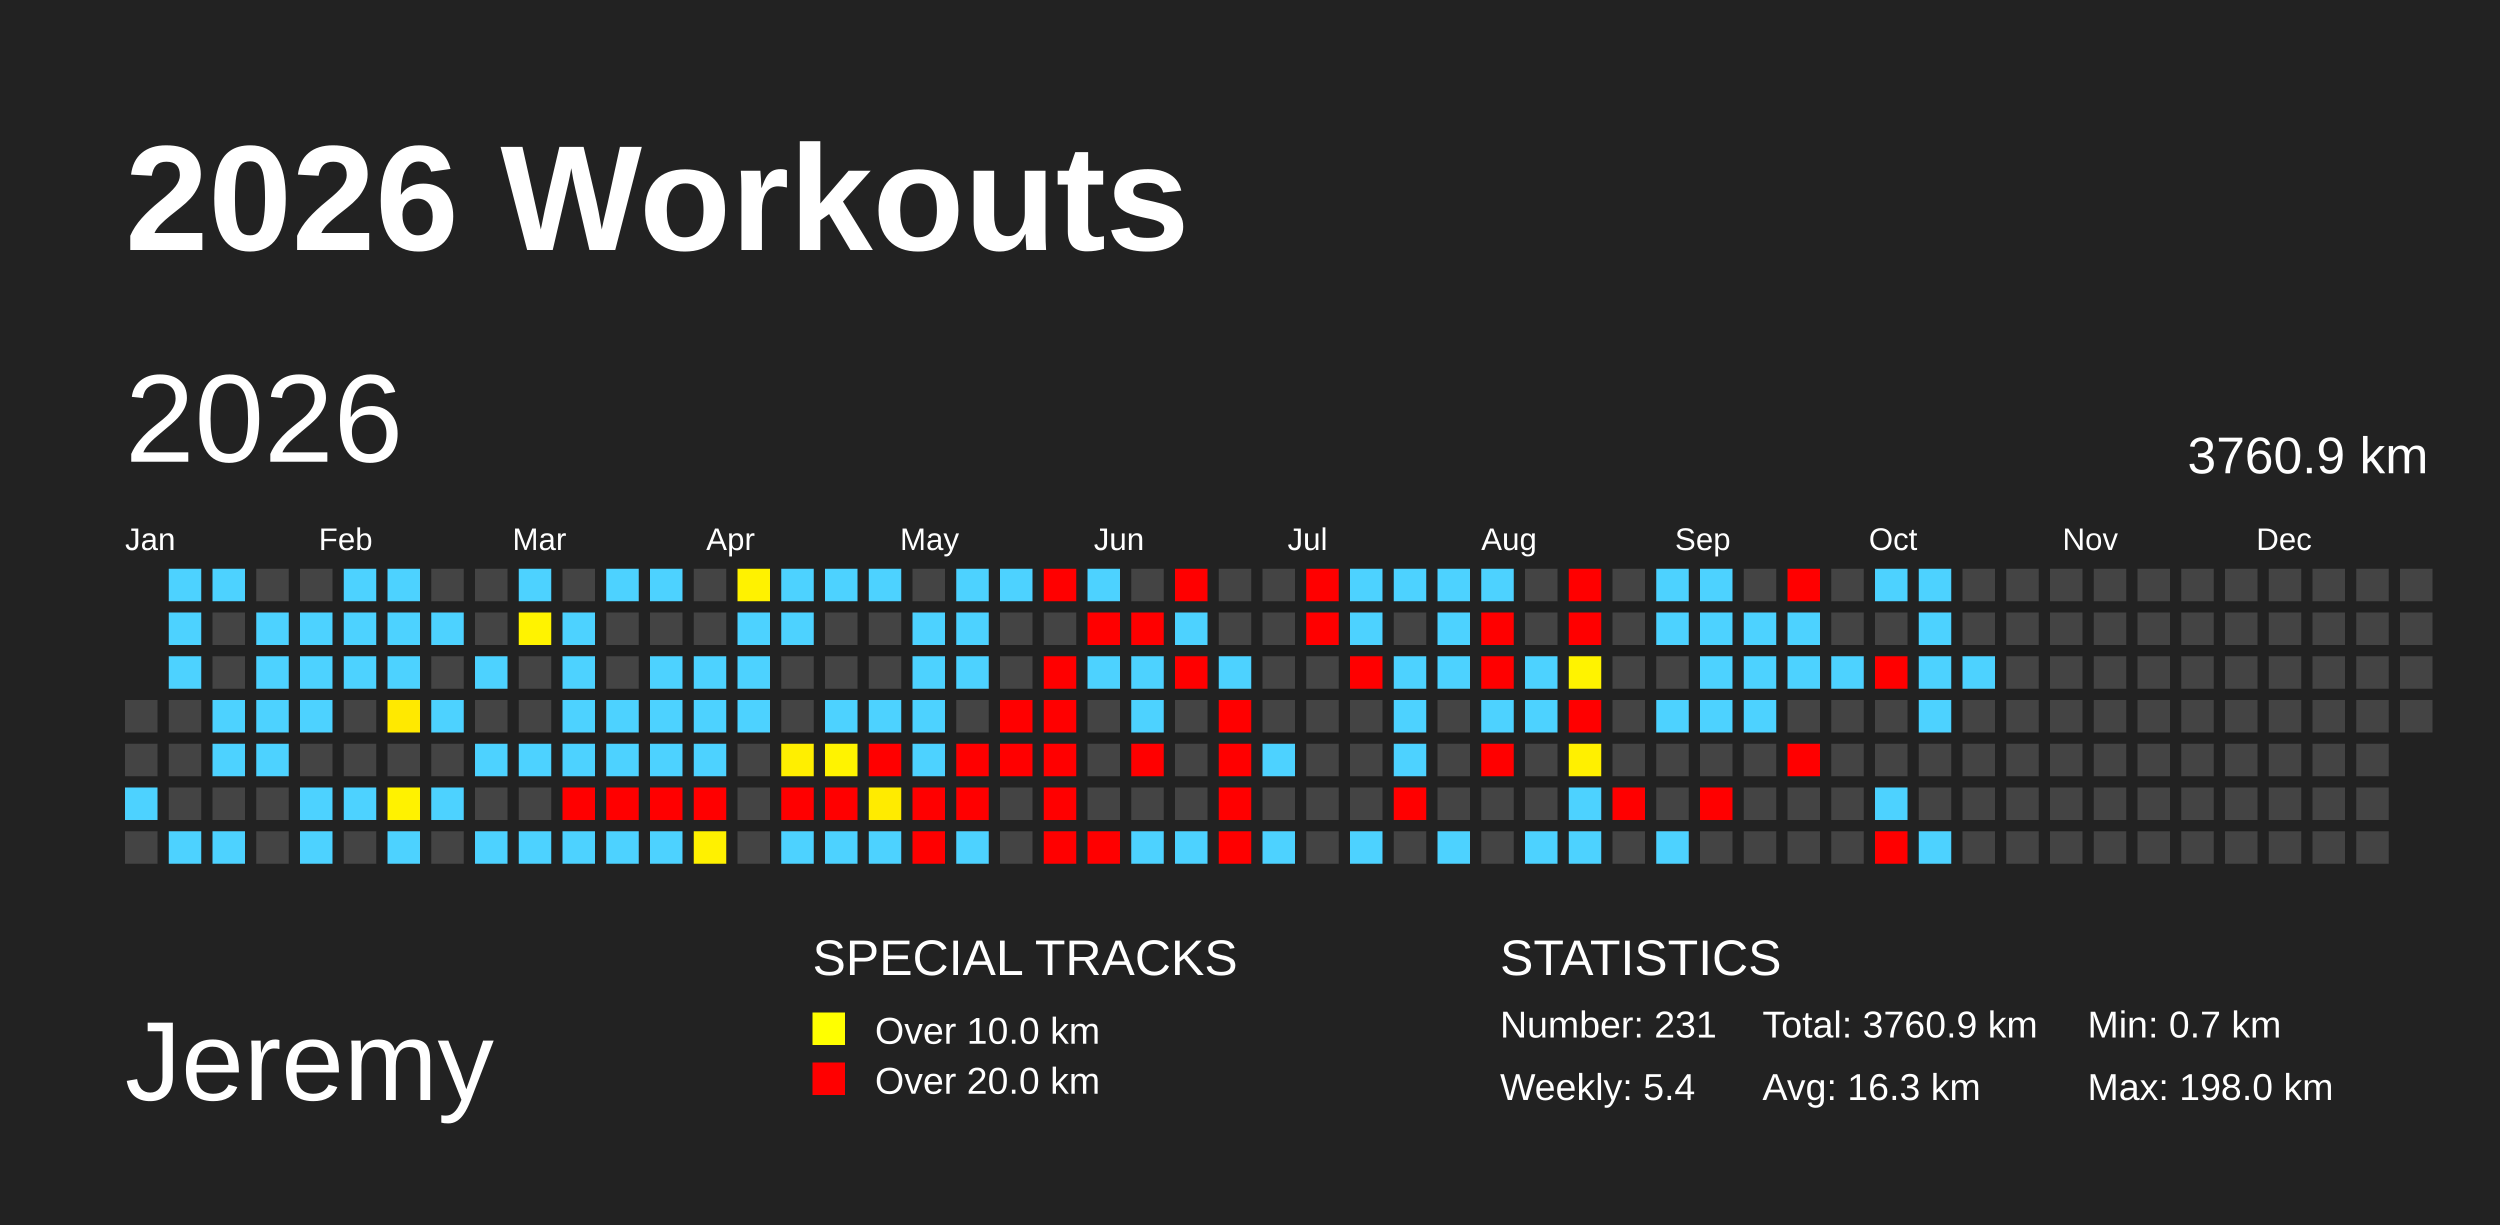
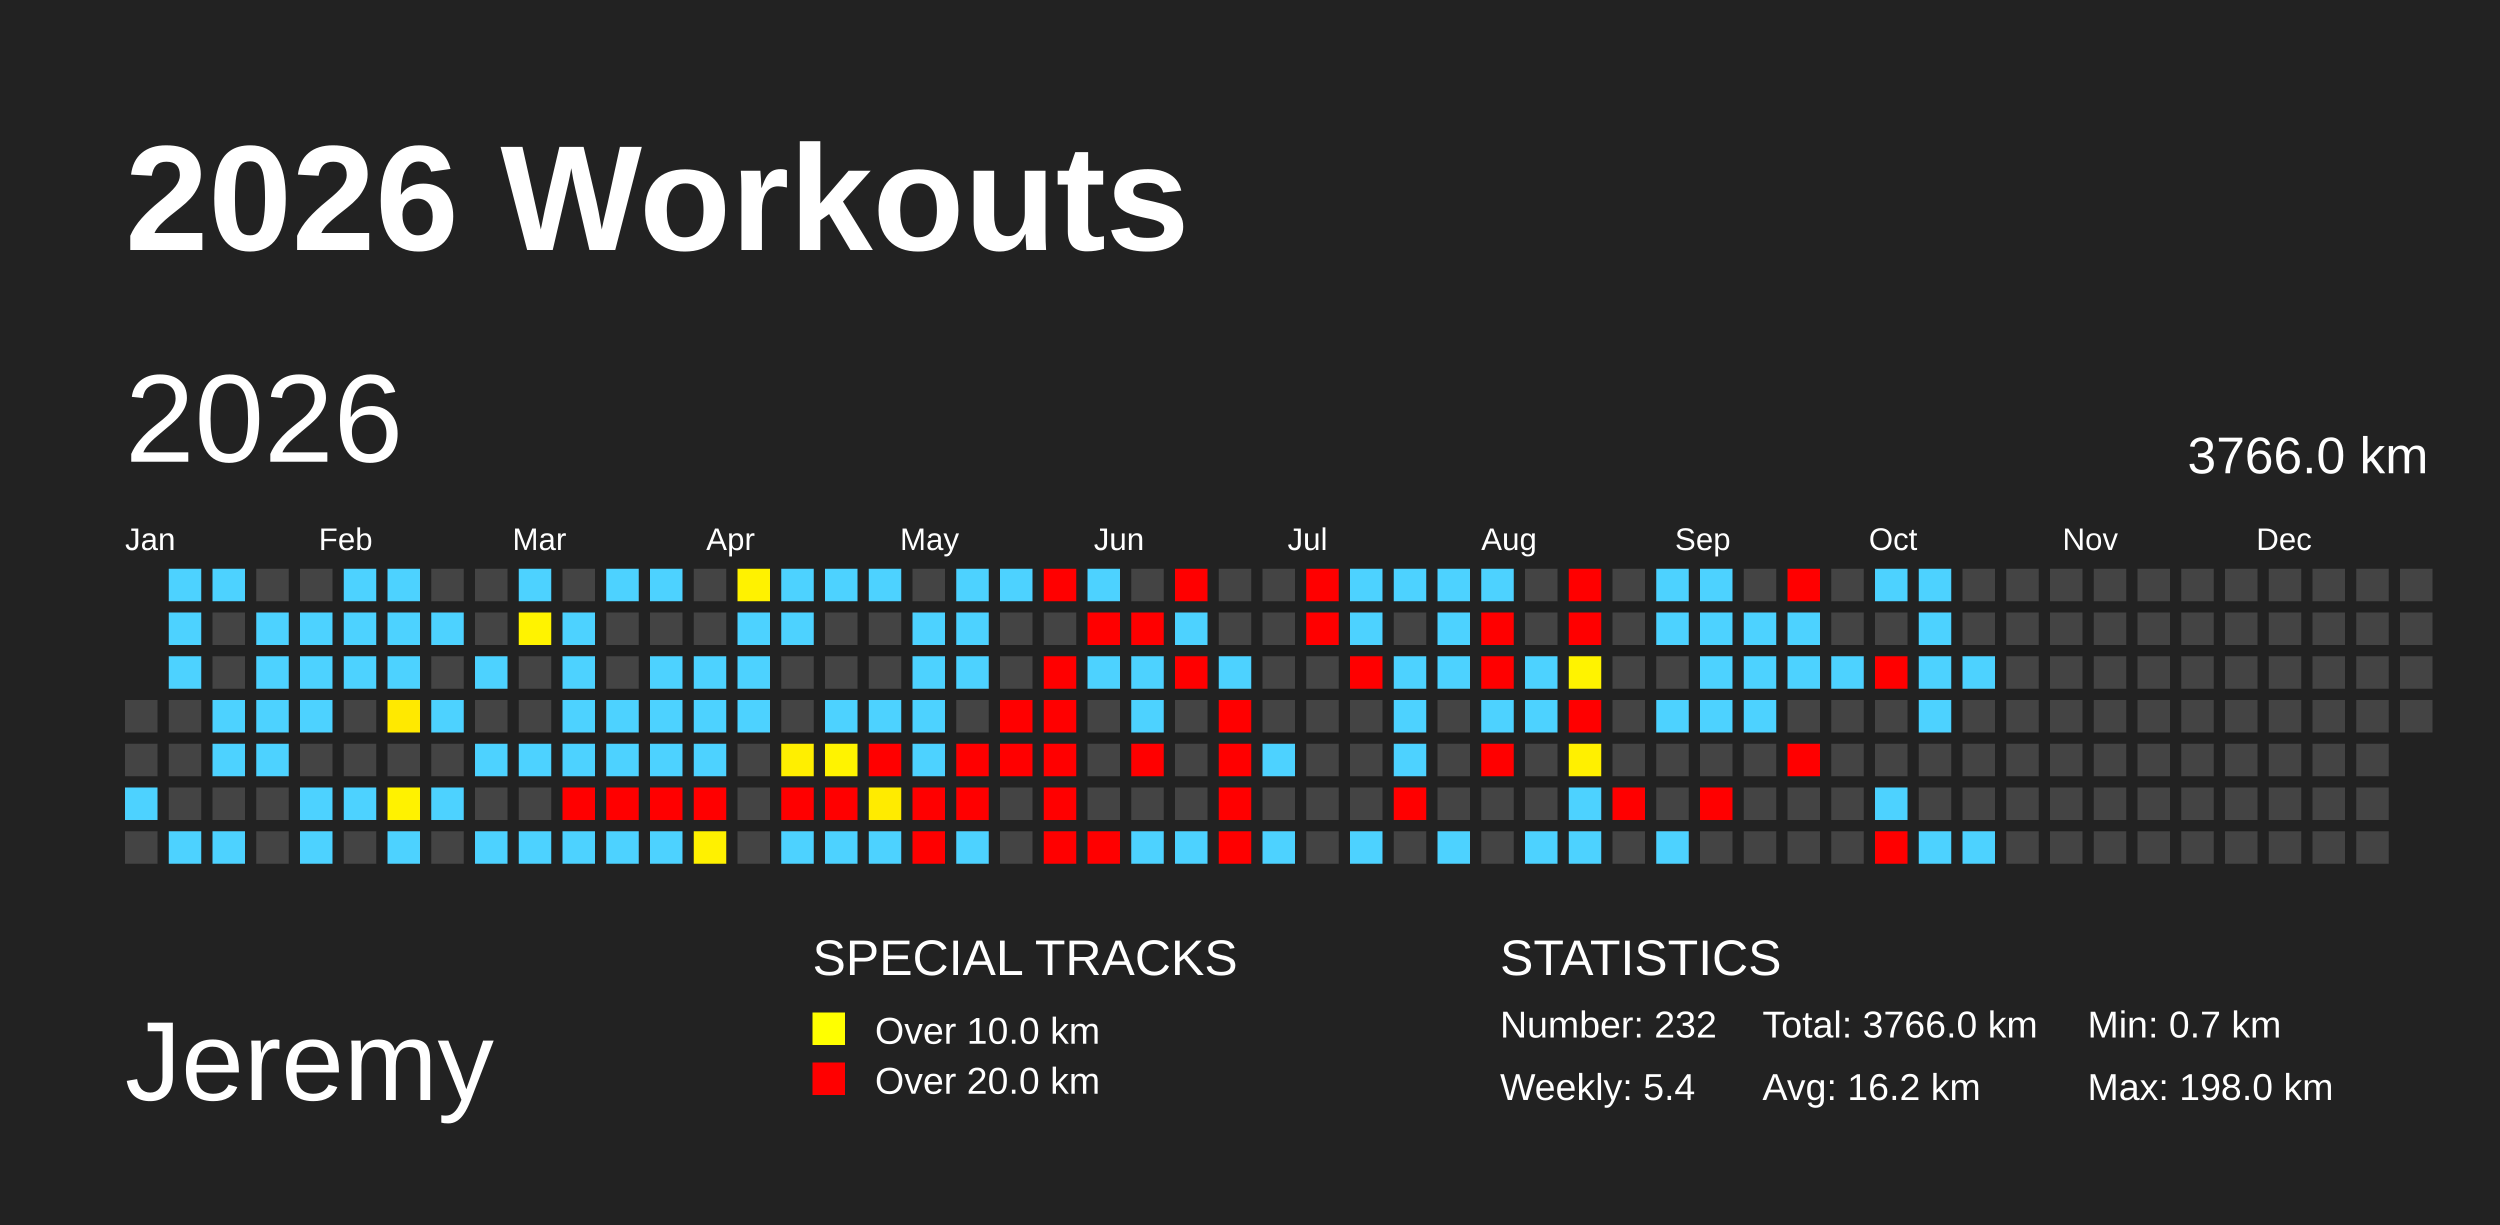
<svg xmlns="http://www.w3.org/2000/svg" baseProfile="full" height="98mm" version="1.1" viewBox="0,0,200,98" width="200mm">
  <defs>
    <pattern height="2" id="indoor-stripe" patternUnits="userSpaceOnUse" width="2">
      <line stroke="white" stroke-opacity="0.45" stroke-width="0.5" x1="0" x2="2" y1="2" y2="0" />
    </pattern>
  </defs>
  <rect fill="#222222" height="98" width="200" x="0" y="0" />
  <text fill="#FFFFFF" style="font-size:12px; font-family:Arial; font-weight:bold;" x="10" y="20">2026 Workouts</text>
  <text fill="#FFFFFF" style="font-size:9px; font-family:Arial" x="10" y="88">Jeremy</text>
  <text fill="#FFFFFF" style="font-size:4px; font-family:Arial" x="65" y="78">SPECIAL TRACKS</text>
  <rect fill="yellow" height="2.6" width="2.6" x="65" y="81" />
  <text fill="#FFFFFF" style="font-size:3px; font-family:Arial" x="70" y="83.5">Over 10.0 km</text>
  <rect fill="red" height="2.6" width="2.6" x="65" y="85" />
  <text fill="#FFFFFF" style="font-size:3px; font-family:Arial" x="70" y="87.5">Over 20.0 km</text>
  <text fill="#FFFFFF" style="font-size:4px; font-family:Arial" x="120" y="78">STATISTICS</text>
-   <text fill="#FFFFFF" style="font-size:3px; font-family:Arial" x="120" y="83">Number: 231</text>
+   <text fill="#FFFFFF" style="font-size:3px; font-family:Arial" x="120" y="83">Number: 232</text>
  <text fill="#FFFFFF" style="font-size:3px; font-family:Arial" x="120" y="88">Weekly: 5.4</text>
-   <text fill="#FFFFFF" style="font-size:3px; font-family:Arial" x="141" y="83">Total: 3760.9 km</text>
-   <text fill="#FFFFFF" style="font-size:3px; font-family:Arial" x="141" y="88">Avg: 16.3 km</text>
+   <text fill="#FFFFFF" style="font-size:3px; font-family:Arial" x="141" y="83">Total: 3766.0 km</text>
+   <text fill="#FFFFFF" style="font-size:3px; font-family:Arial" x="141" y="88">Avg: 16.2 km</text>
  <text fill="#FFFFFF" style="font-size:3px; font-family:Arial" x="167" y="83">Min: 0.7 km</text>
  <text fill="#FFFFFF" style="font-size:3px; font-family:Arial" x="167" y="88">Max: 198.0 km</text>
  <text dominant-baseline="hanging" fill="#FFFFFF" style="font-size:10.0px; font-family:Arial;" x="10" y="30">2026</text>
-   <text dominant-baseline="hanging" fill="#FFFFFF" style="font-size:4.125px; font-family:Arial;" x="175" y="35">3760.9 km</text>
+   <text dominant-baseline="hanging" fill="#FFFFFF" style="font-size:4.125px; font-family:Arial;" x="175" y="35">3766.0 km</text>
  <text fill="#FFFFFF" style="font-size:2.5px; font-family:Arial" x="10.0" y="44">Jan</text>
  <text fill="#FFFFFF" style="font-size:2.5px; font-family:Arial" x="25.5" y="44">Feb</text>
  <text fill="#FFFFFF" style="font-size:2.5px; font-family:Arial" x="41.0" y="44">Mar</text>
  <text fill="#FFFFFF" style="font-size:2.5px; font-family:Arial" x="56.5" y="44">Apr</text>
  <text fill="#FFFFFF" style="font-size:2.5px; font-family:Arial" x="72.0" y="44">May</text>
  <text fill="#FFFFFF" style="font-size:2.5px; font-family:Arial" x="87.5" y="44">Jun</text>
  <text fill="#FFFFFF" style="font-size:2.5px; font-family:Arial" x="103.0" y="44">Jul</text>
  <text fill="#FFFFFF" style="font-size:2.5px; font-family:Arial" x="118.5" y="44">Aug</text>
  <text fill="#FFFFFF" style="font-size:2.5px; font-family:Arial" x="134.0" y="44">Sep</text>
  <text fill="#FFFFFF" style="font-size:2.5px; font-family:Arial" x="149.5" y="44">Oct</text>
  <text fill="#FFFFFF" style="font-size:2.5px; font-family:Arial" x="165.0" y="44">Nov</text>
  <text fill="#FFFFFF" style="font-size:2.5px; font-family:Arial" x="180.5" y="44">Dec</text>
  <rect fill="#444444" height="2.6" width="2.6" x="10.0" y="56.0" />
  <rect fill="#444444" height="2.6" width="2.6" x="10.0" y="59.5" />
  <rect fill="#4dd2ff" height="2.6" width="2.6" x="10.0" y="63.0" />
  <rect fill="#444444" height="2.6" width="2.6" x="10.0" y="66.5" />
  <rect fill="#4dd2ff" height="2.6" width="2.6" x="13.5" y="45.5" />
  <rect fill="#4dd2ff" height="2.6" width="2.6" x="13.5" y="49.0" />
  <rect fill="#4dd2ff" height="2.6" width="2.6" x="13.5" y="52.5" />
  <rect fill="#444444" height="2.6" width="2.6" x="13.5" y="56.0" />
  <rect fill="#444444" height="2.6" width="2.6" x="13.5" y="59.5" />
  <rect fill="#444444" height="2.6" width="2.6" x="13.5" y="63.0" />
  <rect fill="#4dd2ff" height="2.6" width="2.6" x="13.5" y="66.5" />
  <rect fill="#4dd2ff" height="2.6" width="2.6" x="17.0" y="45.5" />
  <rect fill="#444444" height="2.6" width="2.6" x="17.0" y="49.0" />
  <rect fill="#444444" height="2.6" width="2.6" x="17.0" y="52.5" />
  <rect fill="#4dd2ff" height="2.6" width="2.6" x="17.0" y="56.0" />
  <rect fill="#4dd2ff" height="2.6" width="2.6" x="17.0" y="59.5" />
  <rect fill="#444444" height="2.6" width="2.6" x="17.0" y="63.0" />
  <rect fill="#4dd2ff" height="2.6" width="2.6" x="17.0" y="66.5" />
  <rect fill="#444444" height="2.6" width="2.6" x="20.5" y="45.5" />
  <rect fill="#4dd2ff" height="2.6" width="2.6" x="20.5" y="49.0" />
  <rect fill="#4dd2ff" height="2.6" width="2.6" x="20.5" y="52.5" />
  <rect fill="#4dd2ff" height="2.6" width="2.6" x="20.5" y="56.0" />
  <rect fill="#4dd2ff" height="2.6" width="2.6" x="20.5" y="59.5" />
  <rect fill="#444444" height="2.6" width="2.6" x="20.5" y="63.0" />
  <rect fill="#444444" height="2.6" width="2.6" x="20.5" y="66.5" />
  <rect fill="#444444" height="2.6" width="2.6" x="24.0" y="45.5" />
  <rect fill="#4dd2ff" height="2.6" width="2.6" x="24.0" y="49.0" />
  <rect fill="#4dd2ff" height="2.6" width="2.6" x="24.0" y="52.5" />
  <rect fill="#4dd2ff" height="2.6" width="2.6" x="24.0" y="56.0" />
  <rect fill="#444444" height="2.6" width="2.6" x="24.0" y="59.5" />
  <rect fill="#4dd2ff" height="2.6" width="2.6" x="24.0" y="63.0" />
  <rect fill="#4dd2ff" height="2.6" width="2.6" x="24.0" y="66.5" />
  <rect fill="#4dd2ff" height="2.6" width="2.6" x="27.5" y="45.5" />
  <rect fill="#4dd2ff" height="2.6" width="2.6" x="27.5" y="49.0" />
  <rect fill="#4dd2ff" height="2.6" width="2.6" x="27.5" y="52.5" />
  <rect fill="#444444" height="2.6" width="2.6" x="27.5" y="56.0" />
  <rect fill="#444444" height="2.6" width="2.6" x="27.5" y="59.5" />
  <rect fill="#4dd2ff" height="2.6" width="2.6" x="27.5" y="63.0" />
  <rect fill="#444444" height="2.6" width="2.6" x="27.5" y="66.5" />
  <rect fill="#4dd2ff" height="2.6" width="2.6" x="31.0" y="45.5" />
  <rect fill="#4dd2ff" height="2.6" width="2.6" x="31.0" y="49.0" />
  <rect fill="#4dd2ff" height="2.6" width="2.6" x="31.0" y="52.5" />
  <rect fill="#ffe900" height="2.6" width="2.6" x="31.0" y="56.0" />
  <rect fill="#444444" height="2.6" width="2.6" x="31.0" y="59.5" />
  <rect fill="#fff200" height="2.6" width="2.6" x="31.0" y="63.0" />
  <rect fill="#4dd2ff" height="2.6" width="2.6" x="31.0" y="66.5" />
  <rect fill="#444444" height="2.6" width="2.6" x="34.5" y="45.5" />
  <rect fill="#4dd2ff" height="2.6" width="2.6" x="34.5" y="49.0" />
  <rect fill="#444444" height="2.6" width="2.6" x="34.5" y="52.5" />
  <rect fill="#4dd2ff" height="2.6" width="2.6" x="34.5" y="56.0" />
  <rect fill="#444444" height="2.6" width="2.6" x="34.5" y="59.5" />
  <rect fill="#4dd2ff" height="2.6" width="2.6" x="34.5" y="63.0" />
  <rect fill="#444444" height="2.6" width="2.6" x="34.5" y="66.5" />
  <rect fill="#444444" height="2.6" width="2.6" x="38.0" y="45.5" />
  <rect fill="#444444" height="2.6" width="2.6" x="38.0" y="49.0" />
  <rect fill="#4dd2ff" height="2.6" width="2.6" x="38.0" y="52.5" />
  <rect fill="#444444" height="2.6" width="2.6" x="38.0" y="56.0" />
  <rect fill="#4dd2ff" height="2.6" width="2.6" x="38.0" y="59.5" />
  <rect fill="#444444" height="2.6" width="2.6" x="38.0" y="63.0" />
  <rect fill="#4dd2ff" height="2.6" width="2.6" x="38.0" y="66.5" />
  <rect fill="#4dd2ff" height="2.6" width="2.6" x="41.5" y="45.5" />
  <rect fill="#fff300" height="2.6" width="2.6" x="41.5" y="49.0" />
  <rect fill="#444444" height="2.6" width="2.6" x="41.5" y="52.5" />
  <rect fill="#444444" height="2.6" width="2.6" x="41.5" y="56.0" />
  <rect fill="#4dd2ff" height="2.6" width="2.6" x="41.5" y="59.5" />
  <rect fill="#444444" height="2.6" width="2.6" x="41.5" y="63.0" />
  <rect fill="#4dd2ff" height="2.6" width="2.6" x="41.5" y="66.5" />
  <rect fill="#444444" height="2.6" width="2.6" x="45.0" y="45.5" />
  <rect fill="#4dd2ff" height="2.6" width="2.6" x="45.0" y="49.0" />
  <rect fill="#4dd2ff" height="2.6" width="2.6" x="45.0" y="52.5" />
  <rect fill="#4dd2ff" height="2.6" width="2.6" x="45.0" y="56.0" />
  <rect fill="#4dd2ff" height="2.6" width="2.6" x="45.0" y="59.5" />
  <rect fill="red" height="2.6" width="2.6" x="45.0" y="63.0" />
  <rect fill="#4dd2ff" height="2.6" width="2.6" x="45.0" y="66.5" />
  <rect fill="#4dd2ff" height="2.6" width="2.6" x="48.5" y="45.5" />
  <rect fill="#444444" height="2.6" width="2.6" x="48.5" y="49.0" />
  <rect fill="#444444" height="2.6" width="2.6" x="48.5" y="52.5" />
  <rect fill="#4dd2ff" height="2.6" width="2.6" x="48.5" y="56.0" />
  <rect fill="#4dd2ff" height="2.6" width="2.6" x="48.5" y="59.5" />
  <rect fill="red" height="2.6" width="2.6" x="48.5" y="63.0" />
  <rect fill="#4dd2ff" height="2.6" width="2.6" x="48.5" y="66.5" />
  <rect fill="#4dd2ff" height="2.6" width="2.6" x="52.0" y="45.5" />
  <rect fill="#444444" height="2.6" width="2.6" x="52.0" y="49.0" />
  <rect fill="#4dd2ff" height="2.6" width="2.6" x="52.0" y="52.5" />
  <rect fill="#4dd2ff" height="2.6" width="2.6" x="52.0" y="56.0" />
  <rect fill="#4dd2ff" height="2.6" width="2.6" x="52.0" y="59.5" />
  <rect fill="red" height="2.6" width="2.6" x="52.0" y="63.0" />
  <rect fill="#4dd2ff" height="2.6" width="2.6" x="52.0" y="66.5" />
  <rect fill="#444444" height="2.6" width="2.6" x="55.5" y="45.5" />
  <rect fill="#444444" height="2.6" width="2.6" x="55.5" y="49.0" />
  <rect fill="#4dd2ff" height="2.6" width="2.6" x="55.5" y="52.5" />
  <rect fill="#4dd2ff" height="2.6" width="2.6" x="55.5" y="56.0" />
  <rect fill="#4dd2ff" height="2.6" width="2.6" x="55.5" y="59.5" />
  <rect fill="red" height="2.6" width="2.6" x="55.5" y="63.0" />
  <rect fill="#fff100" height="2.6" width="2.6" x="55.5" y="66.5" />
  <rect fill="#fff200" height="2.6" width="2.6" x="59.0" y="45.5" />
  <rect fill="#4dd2ff" height="2.6" width="2.6" x="59.0" y="49.0" />
  <rect fill="#4dd2ff" height="2.6" width="2.6" x="59.0" y="52.5" />
  <rect fill="#4dd2ff" height="2.6" width="2.6" x="59.0" y="56.0" />
  <rect fill="#444444" height="2.6" width="2.6" x="59.0" y="59.5" />
  <rect fill="#444444" height="2.6" width="2.6" x="59.0" y="63.0" />
  <rect fill="#444444" height="2.6" width="2.6" x="59.0" y="66.5" />
  <rect fill="#4dd2ff" height="2.6" width="2.6" x="62.5" y="45.5" />
  <rect fill="#4dd2ff" height="2.6" width="2.6" x="62.5" y="49.0" />
  <rect fill="#444444" height="2.6" width="2.6" x="62.5" y="52.5" />
  <rect fill="#444444" height="2.6" width="2.6" x="62.5" y="56.0" />
  <rect fill="#ffef00" height="2.6" width="2.6" x="62.5" y="59.5" />
  <rect fill="red" height="2.6" width="2.6" x="62.5" y="63.0" />
  <rect fill="#4dd2ff" height="2.6" width="2.6" x="62.5" y="66.5" />
  <rect fill="#4dd2ff" height="2.6" width="2.6" x="66.0" y="45.5" />
  <rect fill="#444444" height="2.6" width="2.6" x="66.0" y="49.0" />
  <rect fill="#444444" height="2.6" width="2.6" x="66.0" y="52.5" />
  <rect fill="#4dd2ff" height="2.6" width="2.6" x="66.0" y="56.0" />
  <rect fill="#fff300" height="2.6" width="2.6" x="66.0" y="59.5" />
  <rect fill="red" height="2.6" width="2.6" x="66.0" y="63.0" />
  <rect fill="#4dd2ff" height="2.6" width="2.6" x="66.0" y="66.5" />
  <rect fill="#4dd2ff" height="2.6" width="2.6" x="69.5" y="45.5" />
  <rect fill="#444444" height="2.6" width="2.6" x="69.5" y="49.0" />
  <rect fill="#444444" height="2.6" width="2.6" x="69.5" y="52.5" />
  <rect fill="#4dd2ff" height="2.6" width="2.6" x="69.5" y="56.0" />
  <rect fill="red" height="2.6" width="2.6" x="69.5" y="59.5" />
  <rect fill="#ffeb00" height="2.6" width="2.6" x="69.5" y="63.0" />
  <rect fill="#4dd2ff" height="2.6" width="2.6" x="69.5" y="66.5" />
  <rect fill="#444444" height="2.6" width="2.6" x="73.0" y="45.5" />
  <rect fill="#4dd2ff" height="2.6" width="2.6" x="73.0" y="49.0" />
  <rect fill="#4dd2ff" height="2.6" width="2.6" x="73.0" y="52.5" />
  <rect fill="#4dd2ff" height="2.6" width="2.6" x="73.0" y="56.0" />
  <rect fill="#4dd2ff" height="2.6" width="2.6" x="73.0" y="59.5" />
  <rect fill="red" height="2.6" width="2.6" x="73.0" y="63.0" />
  <rect fill="red" height="2.6" width="2.6" x="73.0" y="66.5" />
  <rect fill="#4dd2ff" height="2.6" width="2.6" x="76.5" y="45.5" />
  <rect fill="#4dd2ff" height="2.6" width="2.6" x="76.5" y="49.0" />
  <rect fill="#4dd2ff" height="2.6" width="2.6" x="76.5" y="52.5" />
  <rect fill="#444444" height="2.6" width="2.6" x="76.5" y="56.0" />
  <rect fill="red" height="2.6" width="2.6" x="76.5" y="59.5" />
  <rect fill="red" height="2.6" width="2.6" x="76.5" y="63.0" />
  <rect fill="#4dd2ff" height="2.6" width="2.6" x="76.5" y="66.5" />
  <rect fill="#4dd2ff" height="2.6" width="2.6" x="80.0" y="45.5" />
  <rect fill="#444444" height="2.6" width="2.6" x="80.0" y="49.0" />
  <rect fill="#444444" height="2.6" width="2.6" x="80.0" y="52.5" />
  <rect fill="red" height="2.6" width="2.6" x="80.0" y="56.0" />
  <rect fill="red" height="2.6" width="2.6" x="80.0" y="59.5" />
  <rect fill="#444444" height="2.6" width="2.6" x="80.0" y="63.0" />
  <rect fill="#444444" height="2.6" width="2.6" x="80.0" y="66.5" />
  <rect fill="red" height="2.6" width="2.6" x="83.5" y="45.5" />
  <rect fill="#444444" height="2.6" width="2.6" x="83.5" y="49.0" />
  <rect fill="red" height="2.6" width="2.6" x="83.5" y="52.5" />
  <rect fill="red" height="2.6" width="2.6" x="83.5" y="56.0" />
  <rect fill="red" height="2.6" width="2.6" x="83.5" y="59.5" />
  <rect fill="red" height="2.6" width="2.6" x="83.5" y="63.0" />
  <rect fill="red" height="2.6" width="2.6" x="83.5" y="66.5" />
  <rect fill="#4dd2ff" height="2.6" width="2.6" x="87.0" y="45.5" />
  <rect fill="red" height="2.6" width="2.6" x="87.0" y="49.0" />
  <rect fill="#4dd2ff" height="2.6" width="2.6" x="87.0" y="52.5" />
  <rect fill="#444444" height="2.6" width="2.6" x="87.0" y="56.0" />
  <rect fill="#444444" height="2.6" width="2.6" x="87.0" y="59.5" />
  <rect fill="#444444" height="2.6" width="2.6" x="87.0" y="63.0" />
  <rect fill="red" height="2.6" width="2.6" x="87.0" y="66.5" />
  <rect fill="#444444" height="2.6" width="2.6" x="90.5" y="45.5" />
  <rect fill="red" height="2.6" width="2.6" x="90.5" y="49.0" />
  <rect fill="#4dd2ff" height="2.6" width="2.6" x="90.5" y="52.5" />
  <rect fill="#4dd2ff" height="2.6" width="2.6" x="90.5" y="56.0" />
  <rect fill="red" height="2.6" width="2.6" x="90.5" y="59.5" />
  <rect fill="#444444" height="2.6" width="2.6" x="90.5" y="63.0" />
  <rect fill="#4dd2ff" height="2.6" width="2.6" x="90.5" y="66.5" />
  <rect fill="red" height="2.6" width="2.6" x="94.0" y="45.5" />
  <rect fill="#4dd2ff" height="2.6" width="2.6" x="94.0" y="49.0" />
  <rect fill="red" height="2.6" width="2.6" x="94.0" y="52.5" />
  <rect fill="#444444" height="2.6" width="2.6" x="94.0" y="56.0" />
  <rect fill="#444444" height="2.6" width="2.6" x="94.0" y="59.5" />
  <rect fill="#444444" height="2.6" width="2.6" x="94.0" y="63.0" />
  <rect fill="#4dd2ff" height="2.6" width="2.6" x="94.0" y="66.5" />
  <rect fill="#444444" height="2.6" width="2.6" x="97.5" y="45.5" />
  <rect fill="#444444" height="2.6" width="2.6" x="97.5" y="49.0" />
  <rect fill="#4dd2ff" height="2.6" width="2.6" x="97.5" y="52.5" />
  <rect fill="red" height="2.6" width="2.6" x="97.5" y="56.0" />
  <rect fill="red" height="2.6" width="2.6" x="97.5" y="59.5" />
  <rect fill="red" height="2.6" width="2.6" x="97.5" y="63.0" />
  <rect fill="red" height="2.6" width="2.6" x="97.5" y="66.5" />
  <rect fill="#444444" height="2.6" width="2.6" x="101.0" y="45.5" />
  <rect fill="#444444" height="2.6" width="2.6" x="101.0" y="49.0" />
  <rect fill="#444444" height="2.6" width="2.6" x="101.0" y="52.5" />
  <rect fill="#444444" height="2.6" width="2.6" x="101.0" y="56.0" />
  <rect fill="#4dd2ff" height="2.6" width="2.6" x="101.0" y="59.5" />
  <rect fill="#444444" height="2.6" width="2.6" x="101.0" y="63.0" />
  <rect fill="#4dd2ff" height="2.6" width="2.6" x="101.0" y="66.5" />
  <rect fill="red" height="2.6" width="2.6" x="104.5" y="45.5" />
  <rect fill="red" height="2.6" width="2.6" x="104.5" y="49.0" />
  <rect fill="#444444" height="2.6" width="2.6" x="104.5" y="52.5" />
  <rect fill="#444444" height="2.6" width="2.6" x="104.5" y="56.0" />
  <rect fill="#444444" height="2.6" width="2.6" x="104.5" y="59.5" />
  <rect fill="#444444" height="2.6" width="2.6" x="104.5" y="63.0" />
  <rect fill="#444444" height="2.6" width="2.6" x="104.5" y="66.5" />
  <rect fill="#4dd2ff" height="2.6" width="2.6" x="108.0" y="45.5" />
  <rect fill="#4dd2ff" height="2.6" width="2.6" x="108.0" y="49.0" />
  <rect fill="red" height="2.6" width="2.6" x="108.0" y="52.5" />
  <rect fill="#444444" height="2.6" width="2.6" x="108.0" y="56.0" />
  <rect fill="#444444" height="2.6" width="2.6" x="108.0" y="59.5" />
  <rect fill="#444444" height="2.6" width="2.6" x="108.0" y="63.0" />
  <rect fill="#4dd2ff" height="2.6" width="2.6" x="108.0" y="66.5" />
  <rect fill="#4dd2ff" height="2.6" width="2.6" x="111.5" y="45.5" />
  <rect fill="#444444" height="2.6" width="2.6" x="111.5" y="49.0" />
  <rect fill="#4dd2ff" height="2.6" width="2.6" x="111.5" y="52.5" />
  <rect fill="#4dd2ff" height="2.6" width="2.6" x="111.5" y="56.0" />
  <rect fill="#4dd2ff" height="2.6" width="2.6" x="111.5" y="59.5" />
  <rect fill="red" height="2.6" width="2.6" x="111.5" y="63.0" />
  <rect fill="#444444" height="2.6" width="2.6" x="111.5" y="66.5" />
  <rect fill="#4dd2ff" height="2.6" width="2.6" x="115.0" y="45.5" />
  <rect fill="#4dd2ff" height="2.6" width="2.6" x="115.0" y="49.0" />
  <rect fill="#4dd2ff" height="2.6" width="2.6" x="115.0" y="52.5" />
  <rect fill="#444444" height="2.6" width="2.6" x="115.0" y="56.0" />
  <rect fill="#444444" height="2.6" width="2.6" x="115.0" y="59.5" />
  <rect fill="#444444" height="2.6" width="2.6" x="115.0" y="63.0" />
  <rect fill="#4dd2ff" height="2.6" width="2.6" x="115.0" y="66.5" />
  <rect fill="#4dd2ff" height="2.6" width="2.6" x="118.5" y="45.5" />
  <rect fill="red" height="2.6" width="2.6" x="118.5" y="49.0" />
  <rect fill="red" height="2.6" width="2.6" x="118.5" y="52.5" />
  <rect fill="#4dd2ff" height="2.6" width="2.6" x="118.5" y="56.0" />
  <rect fill="red" height="2.6" width="2.6" x="118.5" y="59.5" />
  <rect fill="#444444" height="2.6" width="2.6" x="118.5" y="63.0" />
  <rect fill="#444444" height="2.6" width="2.6" x="118.5" y="66.5" />
  <rect fill="#444444" height="2.6" width="2.6" x="122.0" y="45.5" />
  <rect fill="#444444" height="2.6" width="2.6" x="122.0" y="49.0" />
  <rect fill="#4dd2ff" height="2.6" width="2.6" x="122.0" y="52.5" />
  <rect fill="#4dd2ff" height="2.6" width="2.6" x="122.0" y="56.0" />
  <rect fill="#444444" height="2.6" width="2.6" x="122.0" y="59.5" />
  <rect fill="#444444" height="2.6" width="2.6" x="122.0" y="63.0" />
  <rect fill="#4dd2ff" height="2.6" width="2.6" x="122.0" y="66.5" />
  <rect fill="red" height="2.6" width="2.6" x="125.5" y="45.5" />
  <rect fill="red" height="2.6" width="2.6" x="125.5" y="49.0" />
  <rect fill="#fff300" height="2.6" width="2.6" x="125.5" y="52.5" />
  <rect fill="red" height="2.6" width="2.6" x="125.5" y="56.0" />
  <rect fill="#fff000" height="2.6" width="2.6" x="125.5" y="59.5" />
  <rect fill="#4dd2ff" height="2.6" width="2.6" x="125.5" y="63.0" />
  <rect fill="#4dd2ff" height="2.6" width="2.6" x="125.5" y="66.5" />
  <rect fill="#444444" height="2.6" width="2.6" x="129.0" y="45.5" />
  <rect fill="#444444" height="2.6" width="2.6" x="129.0" y="49.0" />
  <rect fill="#444444" height="2.6" width="2.6" x="129.0" y="52.5" />
  <rect fill="#444444" height="2.6" width="2.6" x="129.0" y="56.0" />
  <rect fill="#444444" height="2.6" width="2.6" x="129.0" y="59.5" />
  <rect fill="red" height="2.6" width="2.6" x="129.0" y="63.0" />
  <rect fill="#444444" height="2.6" width="2.6" x="129.0" y="66.5" />
  <rect fill="#4dd2ff" height="2.6" width="2.6" x="132.5" y="45.5" />
  <rect fill="#4dd2ff" height="2.6" width="2.6" x="132.5" y="49.0" />
  <rect fill="#444444" height="2.6" width="2.6" x="132.5" y="52.5" />
  <rect fill="#4dd2ff" height="2.6" width="2.6" x="132.5" y="56.0" />
  <rect fill="#444444" height="2.6" width="2.6" x="132.5" y="59.5" />
  <rect fill="#444444" height="2.6" width="2.6" x="132.5" y="63.0" />
  <rect fill="#4dd2ff" height="2.6" width="2.6" x="132.5" y="66.5" />
  <rect fill="#4dd2ff" height="2.6" width="2.6" x="136.0" y="45.5" />
  <rect fill="#4dd2ff" height="2.6" width="2.6" x="136.0" y="49.0" />
  <rect fill="#4dd2ff" height="2.6" width="2.6" x="136.0" y="52.5" />
  <rect fill="#4dd2ff" height="2.6" width="2.6" x="136.0" y="56.0" />
  <rect fill="#444444" height="2.6" width="2.6" x="136.0" y="59.5" />
  <rect fill="red" height="2.6" width="2.6" x="136.0" y="63.0" />
  <rect fill="#444444" height="2.6" width="2.6" x="136.0" y="66.5" />
  <rect fill="#444444" height="2.6" width="2.6" x="139.5" y="45.5" />
  <rect fill="#4dd2ff" height="2.6" width="2.6" x="139.5" y="49.0" />
  <rect fill="#4dd2ff" height="2.6" width="2.6" x="139.5" y="52.5" />
  <rect fill="#4dd2ff" height="2.6" width="2.6" x="139.5" y="56.0" />
  <rect fill="#444444" height="2.6" width="2.6" x="139.5" y="59.5" />
  <rect fill="#444444" height="2.6" width="2.6" x="139.5" y="63.0" />
  <rect fill="#444444" height="2.6" width="2.6" x="139.5" y="66.5" />
  <rect fill="red" height="2.6" width="2.6" x="143.0" y="45.5" />
  <rect fill="#4dd2ff" height="2.6" width="2.6" x="143.0" y="49.0" />
  <rect fill="#4dd2ff" height="2.6" width="2.6" x="143.0" y="52.5" />
  <rect fill="#444444" height="2.6" width="2.6" x="143.0" y="56.0" />
  <rect fill="red" height="2.6" width="2.6" x="143.0" y="59.5" />
  <rect fill="#444444" height="2.6" width="2.6" x="143.0" y="63.0" />
  <rect fill="#444444" height="2.6" width="2.6" x="143.0" y="66.5" />
  <rect fill="#444444" height="2.6" width="2.6" x="146.5" y="45.5" />
  <rect fill="#444444" height="2.6" width="2.6" x="146.5" y="49.0" />
  <rect fill="#4dd2ff" height="2.6" width="2.6" x="146.5" y="52.5" />
  <rect fill="#444444" height="2.6" width="2.6" x="146.5" y="56.0" />
  <rect fill="#444444" height="2.6" width="2.6" x="146.5" y="59.5" />
  <rect fill="#444444" height="2.6" width="2.6" x="146.5" y="63.0" />
  <rect fill="#444444" height="2.6" width="2.6" x="146.5" y="66.5" />
  <rect fill="#4dd2ff" height="2.6" width="2.6" x="150.0" y="45.5" />
  <rect fill="#444444" height="2.6" width="2.6" x="150.0" y="49.0" />
  <rect fill="red" height="2.6" width="2.6" x="150.0" y="52.5" />
  <rect fill="#444444" height="2.6" width="2.6" x="150.0" y="56.0" />
  <rect fill="#444444" height="2.6" width="2.6" x="150.0" y="59.5" />
  <rect fill="#4dd2ff" height="2.6" width="2.6" x="150.0" y="63.0" />
  <rect fill="red" height="2.6" width="2.6" x="150.0" y="66.5" />
  <rect fill="#4dd2ff" height="2.6" width="2.6" x="153.5" y="45.5" />
  <rect fill="#4dd2ff" height="2.6" width="2.6" x="153.5" y="49.0" />
  <rect fill="#4dd2ff" height="2.6" width="2.6" x="153.5" y="52.5" />
  <rect fill="#4dd2ff" height="2.6" width="2.6" x="153.5" y="56.0" />
  <rect fill="#444444" height="2.6" width="2.6" x="153.5" y="59.5" />
  <rect fill="#444444" height="2.6" width="2.6" x="153.5" y="63.0" />
  <rect fill="#4dd2ff" height="2.6" width="2.6" x="153.5" y="66.5" />
  <rect fill="#444444" height="2.6" width="2.6" x="157.0" y="45.5" />
  <rect fill="#444444" height="2.6" width="2.6" x="157.0" y="49.0" />
  <rect fill="#4dd2ff" height="2.6" width="2.6" x="157.0" y="52.5" />
  <rect fill="#444444" height="2.6" width="2.6" x="157.0" y="56.0" />
  <rect fill="#444444" height="2.6" width="2.6" x="157.0" y="59.5" />
  <rect fill="#444444" height="2.6" width="2.6" x="157.0" y="63.0" />
-   <rect fill="#444444" height="2.6" width="2.6" x="157.0" y="66.5" />
+   <rect fill="#4dd2ff" height="2.6" width="2.6" x="157.0" y="66.5" />
  <rect fill="#444444" height="2.6" width="2.6" x="160.5" y="45.5" />
  <rect fill="#444444" height="2.6" width="2.6" x="160.5" y="49.0" />
  <rect fill="#444444" height="2.6" width="2.6" x="160.5" y="52.5" />
  <rect fill="#444444" height="2.6" width="2.6" x="160.5" y="56.0" />
  <rect fill="#444444" height="2.6" width="2.6" x="160.5" y="59.5" />
  <rect fill="#444444" height="2.6" width="2.6" x="160.5" y="63.0" />
  <rect fill="#444444" height="2.6" width="2.6" x="160.5" y="66.5" />
  <rect fill="#444444" height="2.6" width="2.6" x="164.0" y="45.5" />
  <rect fill="#444444" height="2.6" width="2.6" x="164.0" y="49.0" />
  <rect fill="#444444" height="2.6" width="2.6" x="164.0" y="52.5" />
  <rect fill="#444444" height="2.6" width="2.6" x="164.0" y="56.0" />
  <rect fill="#444444" height="2.6" width="2.6" x="164.0" y="59.5" />
  <rect fill="#444444" height="2.6" width="2.6" x="164.0" y="63.0" />
  <rect fill="#444444" height="2.6" width="2.6" x="164.0" y="66.5" />
  <rect fill="#444444" height="2.6" width="2.6" x="167.5" y="45.5" />
  <rect fill="#444444" height="2.6" width="2.6" x="167.5" y="49.0" />
  <rect fill="#444444" height="2.6" width="2.6" x="167.5" y="52.5" />
  <rect fill="#444444" height="2.6" width="2.6" x="167.5" y="56.0" />
  <rect fill="#444444" height="2.6" width="2.6" x="167.5" y="59.5" />
  <rect fill="#444444" height="2.6" width="2.6" x="167.5" y="63.0" />
  <rect fill="#444444" height="2.6" width="2.6" x="167.5" y="66.5" />
  <rect fill="#444444" height="2.6" width="2.6" x="171.0" y="45.5" />
  <rect fill="#444444" height="2.6" width="2.6" x="171.0" y="49.0" />
  <rect fill="#444444" height="2.6" width="2.6" x="171.0" y="52.5" />
  <rect fill="#444444" height="2.6" width="2.6" x="171.0" y="56.0" />
  <rect fill="#444444" height="2.6" width="2.6" x="171.0" y="59.5" />
  <rect fill="#444444" height="2.6" width="2.6" x="171.0" y="63.0" />
  <rect fill="#444444" height="2.6" width="2.6" x="171.0" y="66.5" />
  <rect fill="#444444" height="2.6" width="2.6" x="174.5" y="45.5" />
  <rect fill="#444444" height="2.6" width="2.6" x="174.5" y="49.0" />
  <rect fill="#444444" height="2.6" width="2.6" x="174.5" y="52.5" />
  <rect fill="#444444" height="2.6" width="2.6" x="174.5" y="56.0" />
  <rect fill="#444444" height="2.6" width="2.6" x="174.5" y="59.5" />
  <rect fill="#444444" height="2.6" width="2.6" x="174.5" y="63.0" />
  <rect fill="#444444" height="2.6" width="2.6" x="174.5" y="66.5" />
  <rect fill="#444444" height="2.6" width="2.6" x="178.0" y="45.5" />
  <rect fill="#444444" height="2.6" width="2.6" x="178.0" y="49.0" />
  <rect fill="#444444" height="2.6" width="2.6" x="178.0" y="52.5" />
  <rect fill="#444444" height="2.6" width="2.6" x="178.0" y="56.0" />
  <rect fill="#444444" height="2.6" width="2.6" x="178.0" y="59.5" />
  <rect fill="#444444" height="2.6" width="2.6" x="178.0" y="63.0" />
  <rect fill="#444444" height="2.6" width="2.6" x="178.0" y="66.5" />
  <rect fill="#444444" height="2.6" width="2.6" x="181.5" y="45.5" />
  <rect fill="#444444" height="2.6" width="2.6" x="181.5" y="49.0" />
  <rect fill="#444444" height="2.6" width="2.6" x="181.5" y="52.5" />
  <rect fill="#444444" height="2.6" width="2.6" x="181.5" y="56.0" />
  <rect fill="#444444" height="2.6" width="2.6" x="181.5" y="59.5" />
  <rect fill="#444444" height="2.6" width="2.6" x="181.5" y="63.0" />
  <rect fill="#444444" height="2.6" width="2.6" x="181.5" y="66.5" />
  <rect fill="#444444" height="2.6" width="2.6" x="185.0" y="45.5" />
  <rect fill="#444444" height="2.6" width="2.6" x="185.0" y="49.0" />
  <rect fill="#444444" height="2.6" width="2.6" x="185.0" y="52.5" />
  <rect fill="#444444" height="2.6" width="2.6" x="185.0" y="56.0" />
  <rect fill="#444444" height="2.6" width="2.6" x="185.0" y="59.5" />
  <rect fill="#444444" height="2.6" width="2.6" x="185.0" y="63.0" />
  <rect fill="#444444" height="2.6" width="2.6" x="185.0" y="66.5" />
  <rect fill="#444444" height="2.6" width="2.6" x="188.5" y="45.5" />
  <rect fill="#444444" height="2.6" width="2.6" x="188.5" y="49.0" />
  <rect fill="#444444" height="2.6" width="2.6" x="188.5" y="52.5" />
  <rect fill="#444444" height="2.6" width="2.6" x="188.5" y="56.0" />
  <rect fill="#444444" height="2.6" width="2.6" x="188.5" y="59.5" />
  <rect fill="#444444" height="2.6" width="2.6" x="188.5" y="63.0" />
  <rect fill="#444444" height="2.6" width="2.6" x="188.5" y="66.5" />
  <rect fill="#444444" height="2.6" width="2.6" x="192.0" y="45.5" />
  <rect fill="#444444" height="2.6" width="2.6" x="192.0" y="49.0" />
  <rect fill="#444444" height="2.6" width="2.6" x="192.0" y="52.5" />
  <rect fill="#444444" height="2.6" width="2.6" x="192.0" y="56.0" />
</svg>
